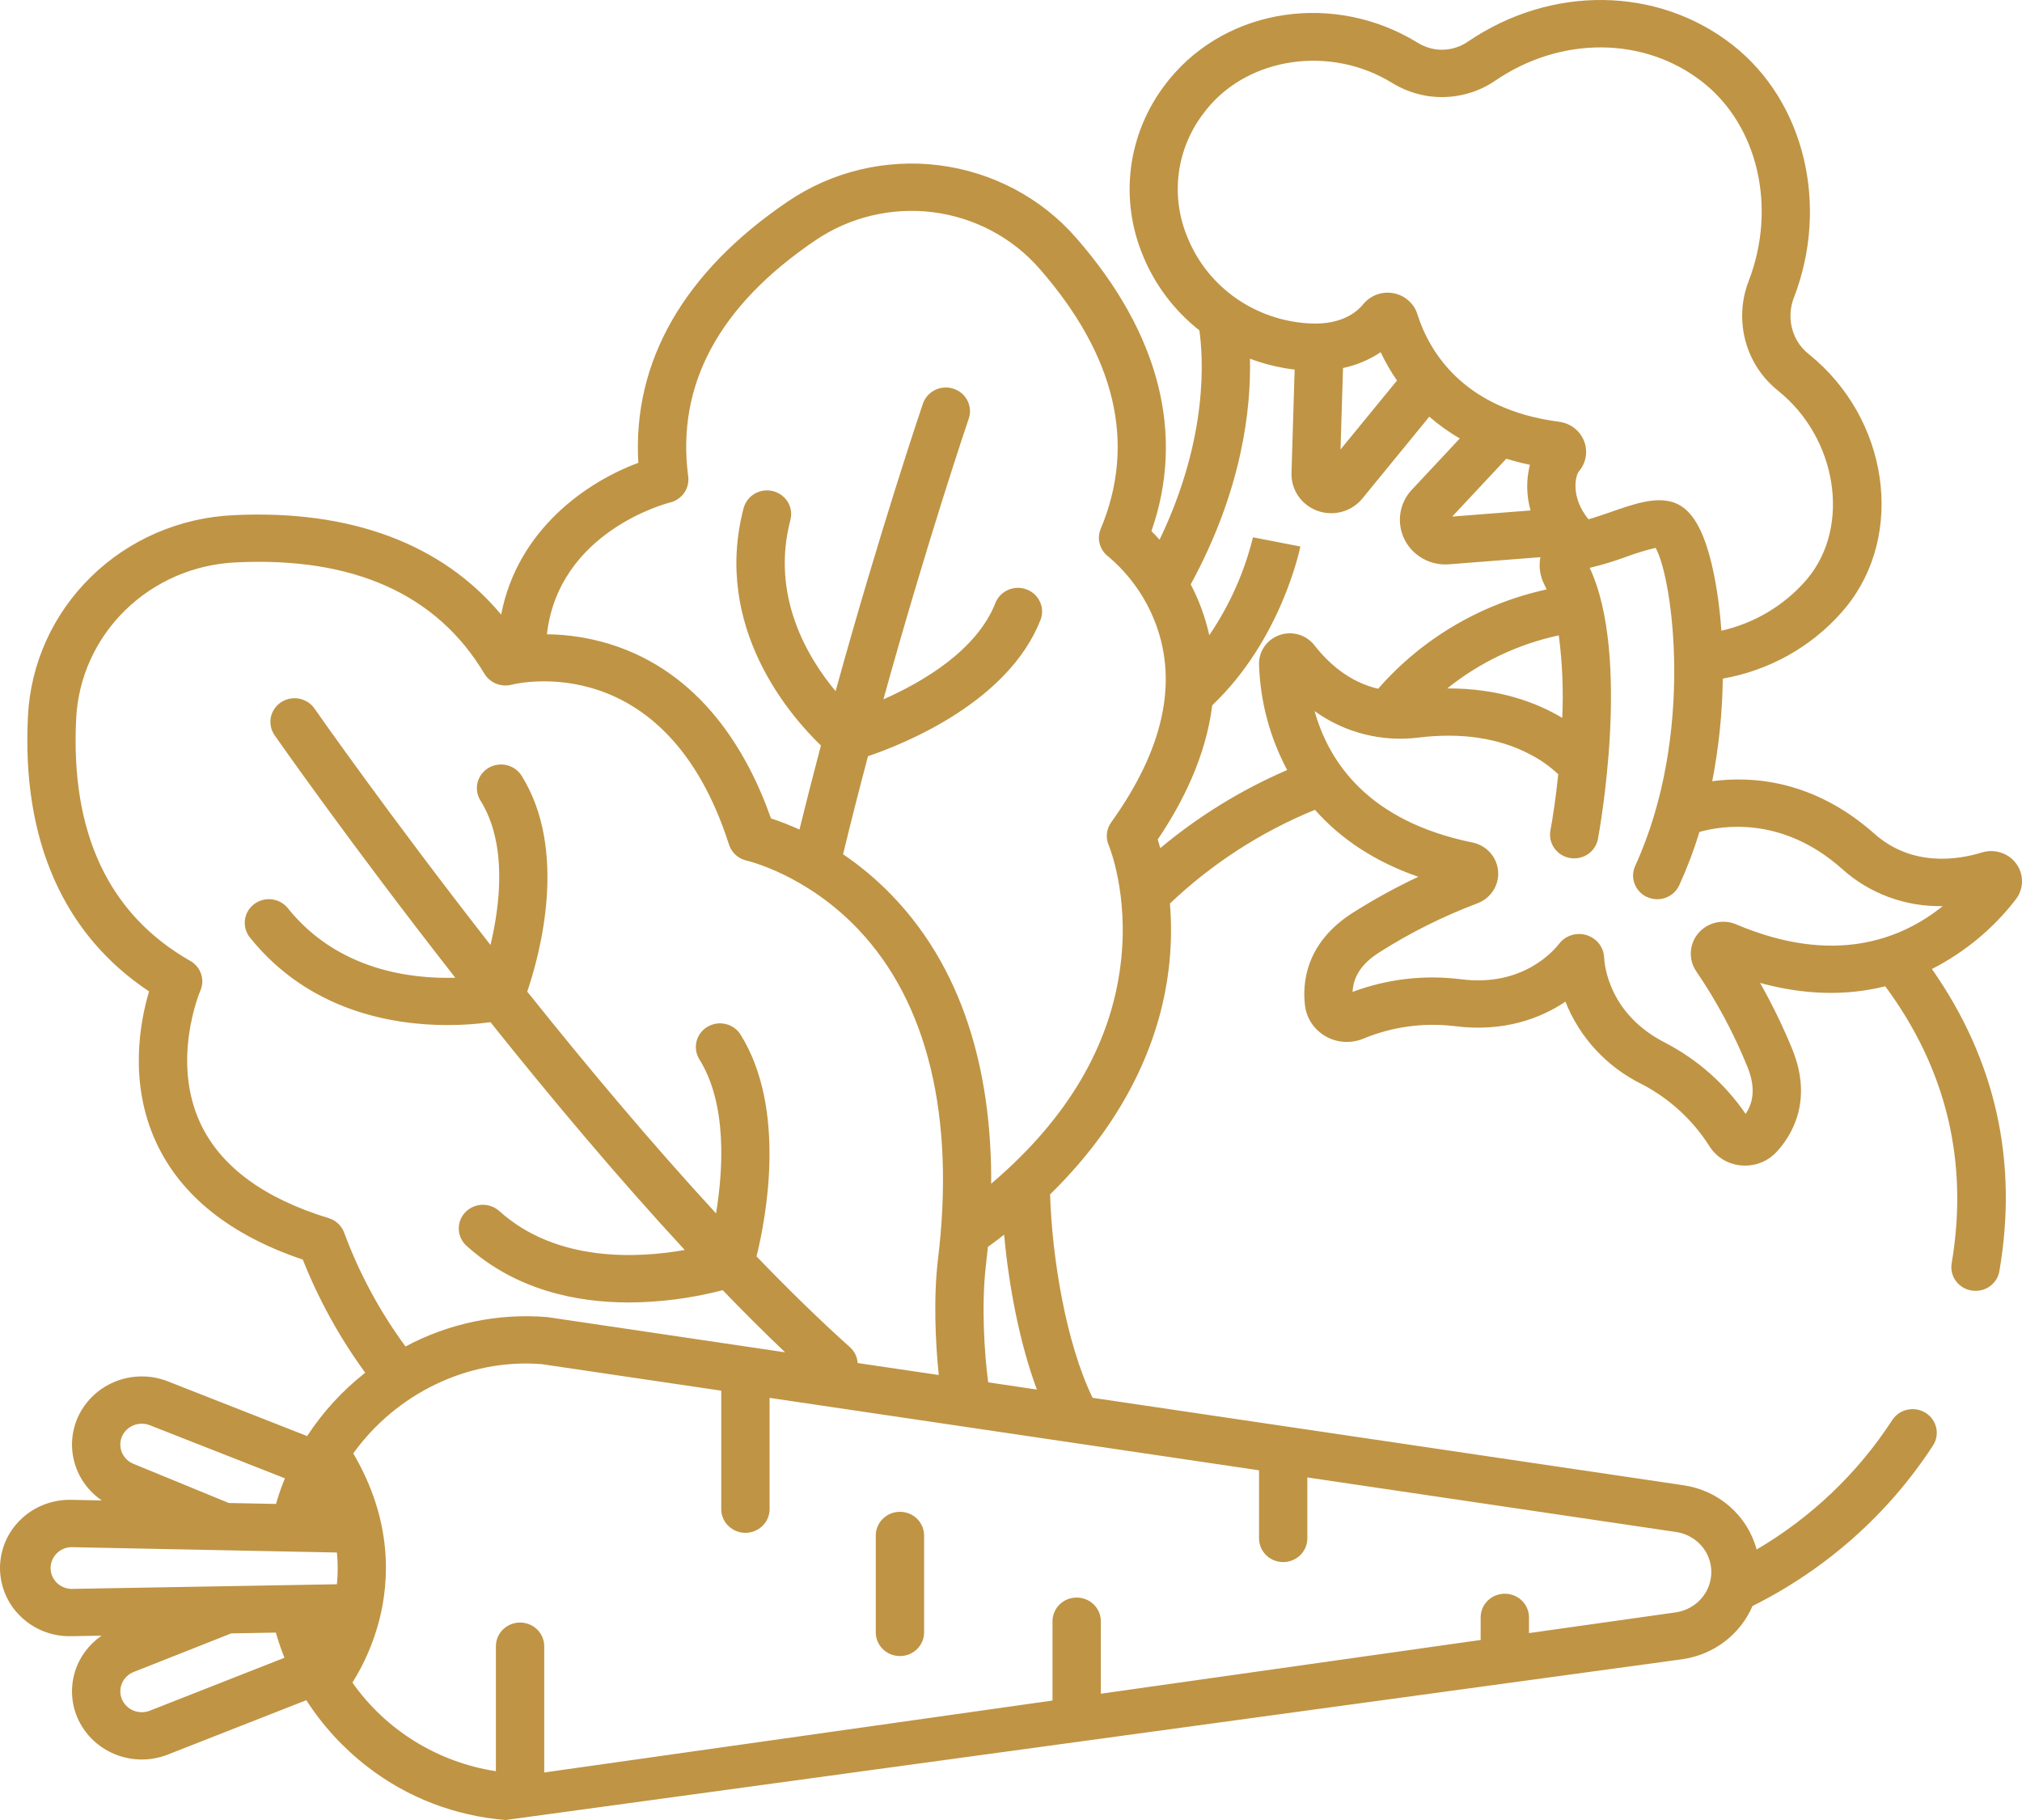
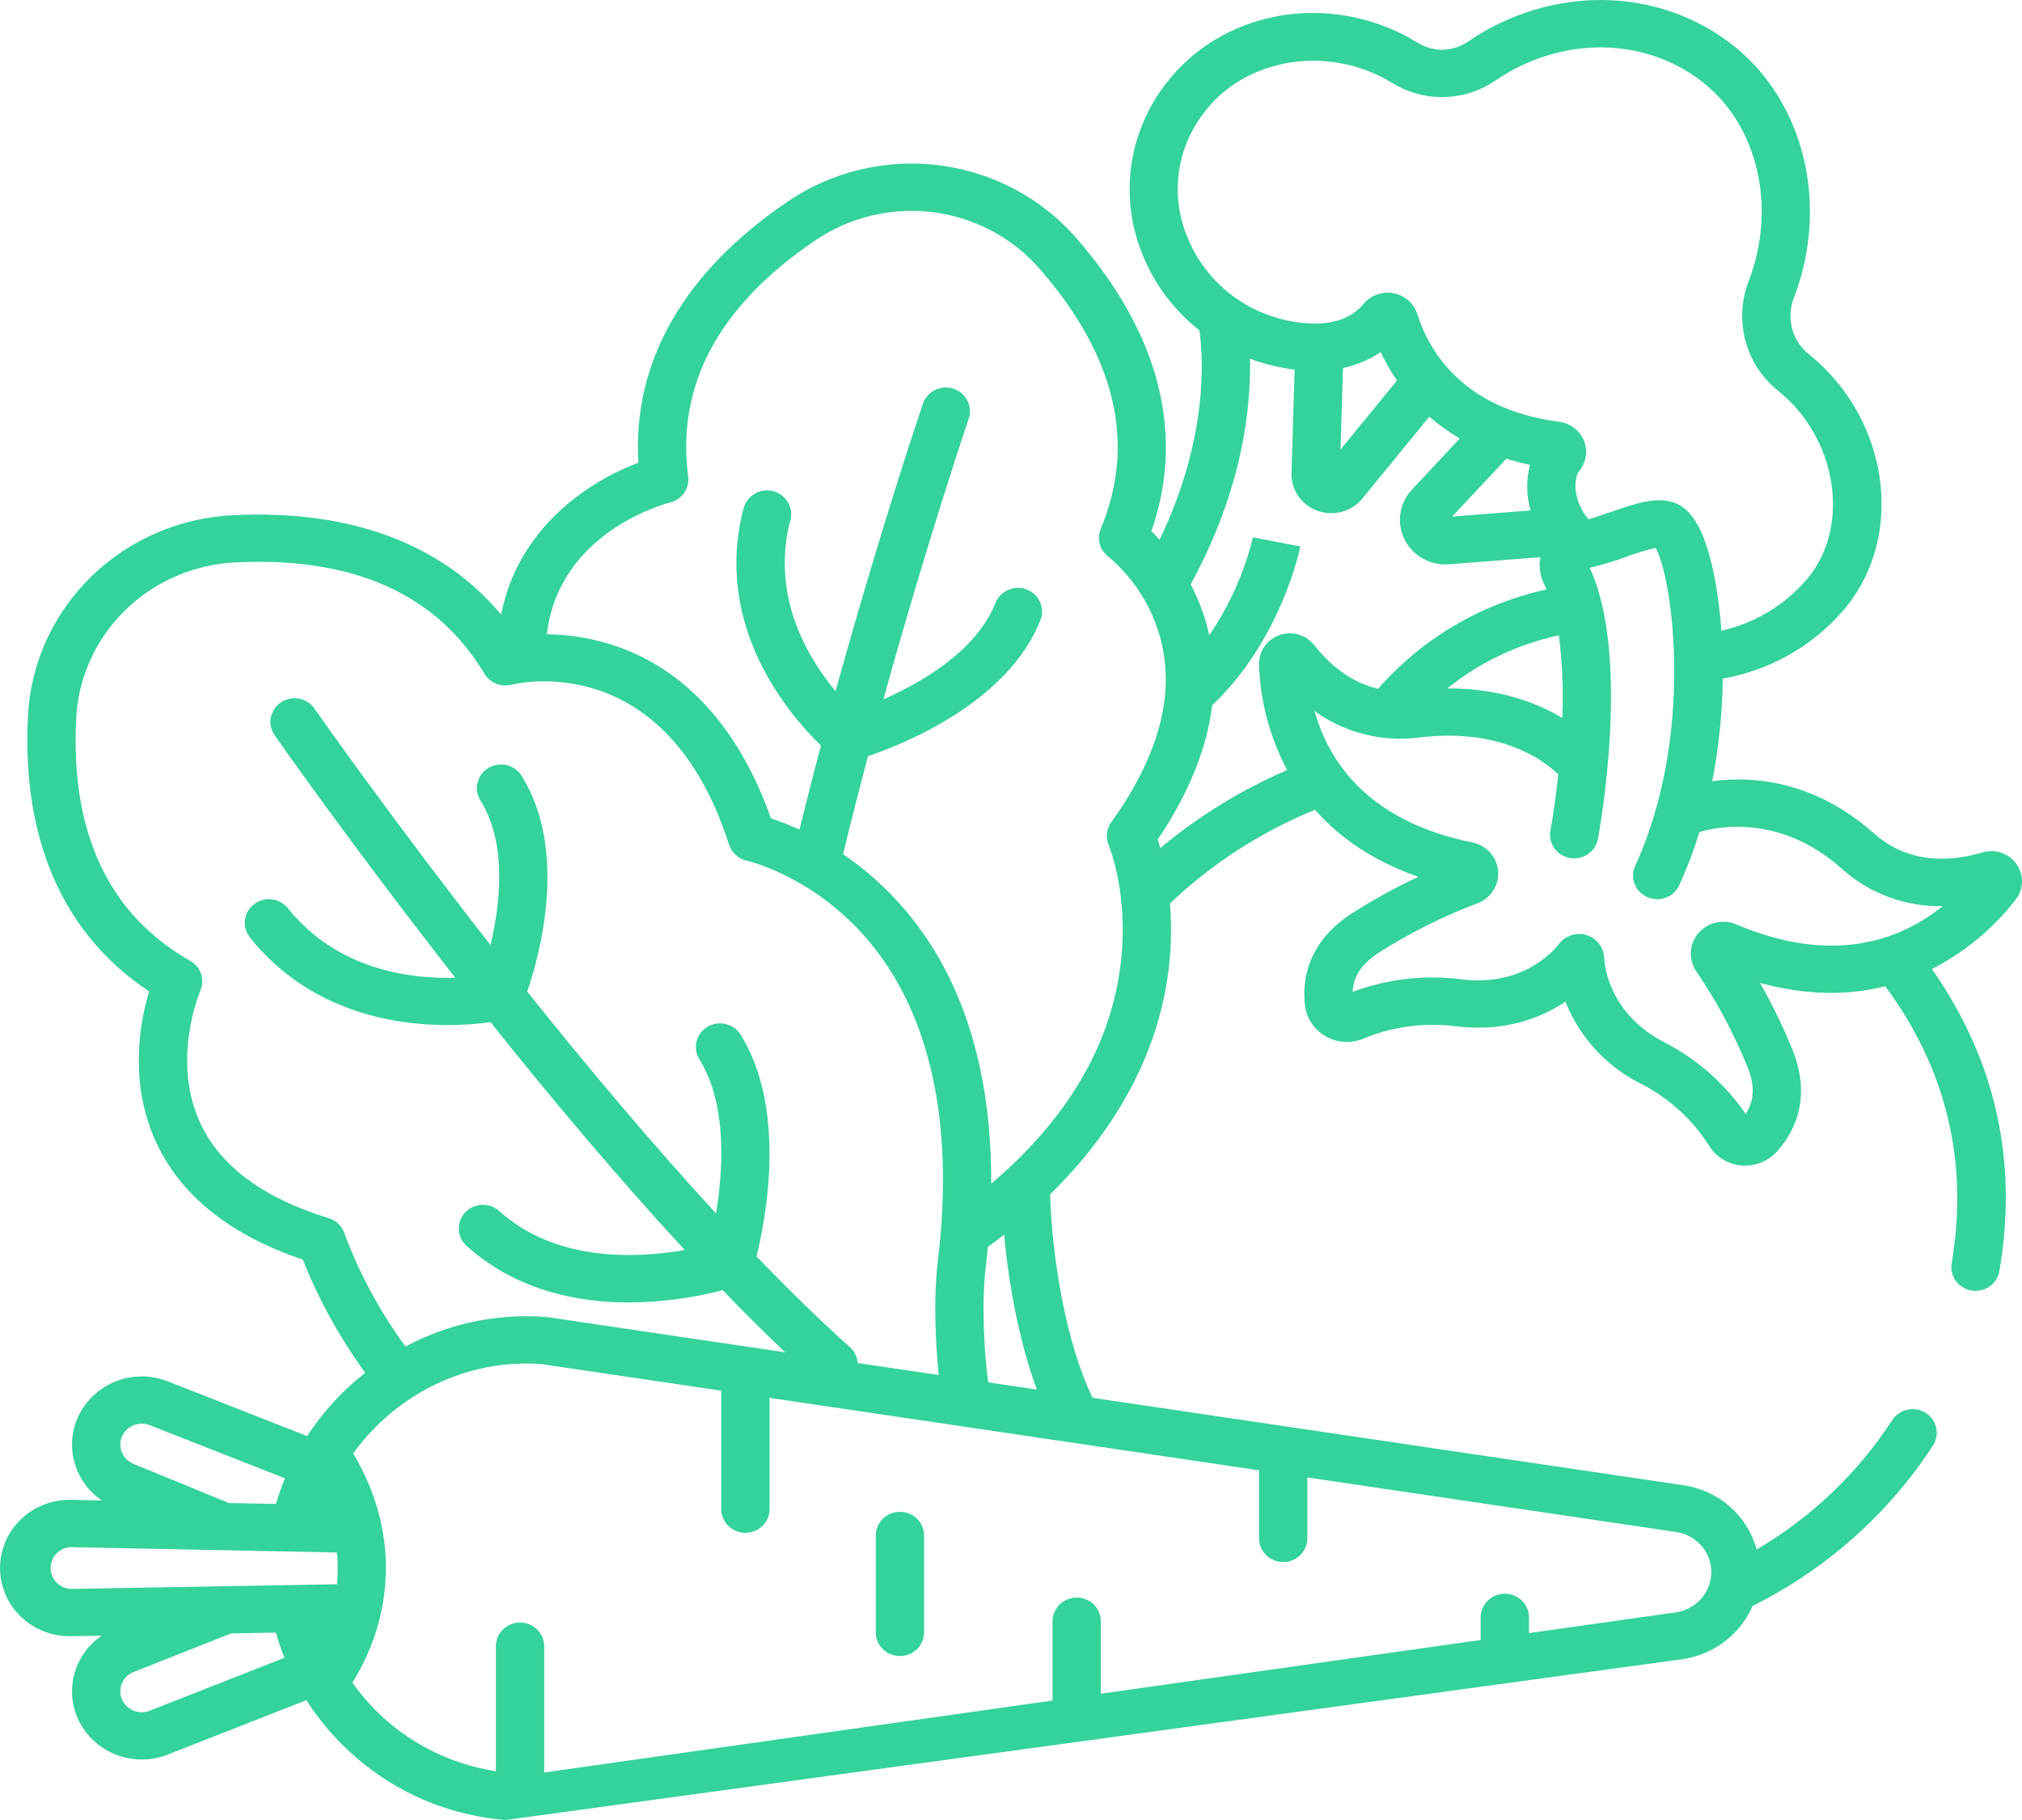
<svg xmlns="http://www.w3.org/2000/svg" width="40" height="36" viewBox="0 0 40 36" fill="none">
-   <path d="M17.803 32.757C17.93 32.757 18.051 32.708 18.141 32.62C18.23 32.532 18.281 32.413 18.281 32.289V30.372C18.281 30.248 18.23 30.129 18.141 30.041C18.051 29.953 17.93 29.904 17.803 29.904C17.676 29.904 17.555 29.953 17.465 30.041C17.375 30.129 17.325 30.248 17.325 30.372V32.289C17.325 32.413 17.375 32.532 17.465 32.62C17.555 32.708 17.676 32.757 17.803 32.757Z" fill="#BF9444" />
-   <path d="M1.409 32.364H1.417L2.009 32.354C1.755 32.529 1.569 32.782 1.481 33.073C1.393 33.365 1.408 33.677 1.524 33.959C1.662 34.29 1.927 34.555 2.264 34.695C2.6 34.836 2.98 34.839 3.319 34.706L6.06 33.63C6.384 34.135 6.794 34.581 7.273 34.95C8.057 35.556 9.006 35.921 10.002 36L33.287 32.819C33.591 32.774 33.877 32.654 34.119 32.47C34.361 32.285 34.55 32.043 34.669 31.767C36.127 31.04 37.359 29.945 38.238 28.594C38.307 28.49 38.33 28.363 38.303 28.241C38.276 28.12 38.201 28.014 38.094 27.947C37.987 27.88 37.858 27.857 37.734 27.884C37.61 27.91 37.502 27.984 37.434 28.088C36.755 29.135 35.836 30.012 34.75 30.65C34.663 30.322 34.478 30.026 34.22 29.8C33.962 29.573 33.642 29.427 33.299 29.378L21.614 27.649C21.083 26.554 20.812 24.87 20.773 23.626C22.43 22.003 22.976 20.361 23.119 19.171C23.171 18.74 23.18 18.305 23.144 17.872C23.973 17.083 24.946 16.454 26.013 16.018C26.533 16.607 27.217 17.051 28.058 17.343C27.612 17.552 27.18 17.79 26.764 18.053C25.817 18.654 25.763 19.461 25.816 19.888C25.831 20.014 25.875 20.135 25.947 20.241C26.018 20.347 26.113 20.435 26.225 20.499C26.337 20.563 26.462 20.6 26.592 20.608C26.721 20.616 26.85 20.594 26.97 20.545C27.539 20.308 28.163 20.223 28.777 20.297C29.769 20.424 30.496 20.13 30.968 19.813C31.249 20.525 31.79 21.108 32.487 21.449C33.031 21.734 33.489 22.155 33.815 22.67C33.882 22.777 33.974 22.868 34.083 22.935C34.193 23.001 34.317 23.042 34.445 23.053C34.471 23.055 34.498 23.056 34.524 23.056C34.641 23.056 34.757 23.032 34.863 22.986C34.97 22.939 35.066 22.871 35.144 22.786C35.44 22.466 35.873 21.778 35.455 20.753C35.271 20.303 35.058 19.865 34.818 19.442C35.686 19.681 36.515 19.703 37.295 19.509C38.507 21.148 38.947 22.985 38.609 24.987C38.597 25.055 38.601 25.123 38.619 25.189C38.637 25.255 38.67 25.315 38.715 25.367C38.76 25.419 38.816 25.461 38.879 25.49C38.942 25.518 39.01 25.533 39.08 25.533H39.081C39.194 25.534 39.303 25.495 39.389 25.424C39.475 25.353 39.533 25.255 39.552 25.146C39.926 22.973 39.479 20.969 38.218 19.167C38.868 18.835 39.434 18.365 39.876 17.792C39.954 17.691 39.998 17.569 40 17.442C40.002 17.315 39.964 17.191 39.889 17.088C39.815 16.984 39.709 16.906 39.586 16.866C39.464 16.825 39.331 16.824 39.208 16.862C38.733 17.008 37.825 17.153 37.081 16.492C35.879 15.425 34.654 15.347 33.872 15.453C34.002 14.783 34.072 14.104 34.081 13.423C34.996 13.262 35.827 12.799 36.434 12.109C36.462 12.078 36.489 12.046 36.516 12.013C37.695 10.568 37.361 8.276 35.787 7.009C35.687 6.931 35.604 6.835 35.542 6.725L35.531 6.704C35.466 6.578 35.428 6.439 35.421 6.298C35.414 6.156 35.437 6.014 35.49 5.882C36.192 4.051 35.692 1.998 34.273 0.888C32.789 -0.272 30.685 -0.298 29.038 0.824C28.846 0.957 28.608 1.01 28.377 0.972C28.256 0.951 28.141 0.906 28.038 0.841C26.407 -0.157 24.303 0.149 23.144 1.554C23.117 1.586 23.091 1.619 23.066 1.652C22.692 2.135 22.454 2.704 22.375 3.305C22.297 3.906 22.381 4.516 22.618 5.075C22.855 5.646 23.236 6.148 23.726 6.534C23.797 7.024 23.924 8.631 22.939 10.675C22.882 10.612 22.828 10.555 22.778 10.506C23.447 8.59 22.938 6.593 21.293 4.71C20.604 3.917 19.637 3.404 18.582 3.27C17.528 3.136 16.459 3.391 15.586 3.985C13.525 5.38 12.509 7.16 12.628 9.155C11.624 9.525 10.24 10.463 9.914 12.157C8.743 10.755 6.933 10.078 4.623 10.19C3.561 10.238 2.555 10.671 1.803 11.407C1.05 12.142 0.604 13.125 0.553 14.165C0.427 16.613 1.255 18.486 2.949 19.61C2.77 20.21 2.539 21.421 3.096 22.611C3.587 23.659 4.56 24.433 5.99 24.915C6.305 25.708 6.72 26.46 7.225 27.153C6.775 27.506 6.386 27.93 6.076 28.406L3.319 27.323C2.979 27.19 2.6 27.194 2.264 27.334C1.928 27.474 1.662 27.739 1.524 28.07C1.408 28.353 1.393 28.666 1.482 28.959C1.571 29.251 1.758 29.505 2.014 29.679L1.419 29.667H1.409C1.225 29.663 1.043 29.695 0.872 29.761C0.701 29.827 0.546 29.925 0.415 30.051C0.283 30.177 0.179 30.327 0.108 30.492C0.037 30.658 0 30.836 0 31.016C0 31.196 0.037 31.373 0.108 31.539C0.179 31.705 0.283 31.855 0.415 31.98C0.546 32.106 0.701 32.205 0.872 32.271C1.043 32.337 1.225 32.369 1.409 32.364V32.364ZM36.438 17.185C36.98 17.675 37.695 17.939 38.432 17.923C37.6 18.593 36.27 19.099 34.348 18.285C34.221 18.23 34.079 18.218 33.943 18.249C33.808 18.281 33.687 18.354 33.597 18.459C33.508 18.563 33.456 18.694 33.449 18.83C33.441 18.966 33.479 19.1 33.557 19.214C33.96 19.806 34.299 20.438 34.567 21.099C34.717 21.467 34.707 21.775 34.533 22.034C34.127 21.44 33.577 20.954 32.931 20.62C31.843 20.061 31.742 19.119 31.733 18.936C31.728 18.837 31.692 18.741 31.63 18.662C31.567 18.584 31.481 18.526 31.384 18.496C31.287 18.467 31.183 18.468 31.086 18.498C30.989 18.529 30.904 18.588 30.843 18.668C30.732 18.812 30.115 19.526 28.901 19.37C28.176 19.278 27.44 19.364 26.758 19.62C26.77 19.311 26.944 19.055 27.284 18.839C27.894 18.451 28.545 18.125 29.224 17.869C29.354 17.821 29.465 17.732 29.539 17.617C29.613 17.502 29.648 17.366 29.636 17.23C29.625 17.094 29.569 16.965 29.477 16.863C29.385 16.761 29.261 16.691 29.125 16.664C27.074 16.245 26.289 15.081 26.006 14.065C26.6 14.495 27.341 14.682 28.073 14.588C28.914 14.487 29.651 14.598 30.264 14.919C30.47 15.024 30.659 15.158 30.826 15.315C30.778 15.778 30.718 16.176 30.669 16.437C30.65 16.558 30.679 16.681 30.751 16.781C30.823 16.881 30.932 16.949 31.055 16.971C31.178 16.993 31.304 16.967 31.408 16.899C31.511 16.831 31.583 16.726 31.609 16.606C31.637 16.457 32.272 12.991 31.448 11.232C31.696 11.173 31.939 11.1 32.178 11.011C32.365 10.941 32.557 10.883 32.752 10.837C33.084 11.417 33.536 14.528 32.35 17.123C32.324 17.179 32.309 17.24 32.306 17.302C32.304 17.364 32.314 17.425 32.337 17.483C32.359 17.541 32.392 17.594 32.436 17.64C32.479 17.685 32.531 17.721 32.589 17.746C32.647 17.771 32.709 17.785 32.772 17.787C32.835 17.788 32.898 17.778 32.957 17.755C33.016 17.733 33.07 17.699 33.115 17.656C33.161 17.613 33.197 17.562 33.222 17.505C33.377 17.164 33.51 16.814 33.619 16.456C34.066 16.33 35.257 16.135 36.438 17.185ZM28.63 13.617C29.271 13.102 30.027 12.742 30.837 12.567C30.907 13.108 30.93 13.655 30.905 14.2C30.404 13.899 29.656 13.613 28.63 13.617ZM23.502 4.721C23.325 4.312 23.262 3.865 23.319 3.425C23.376 2.984 23.552 2.567 23.829 2.215C23.848 2.19 23.867 2.166 23.887 2.141C24.729 1.121 26.329 0.899 27.531 1.635C27.74 1.765 27.973 1.853 28.216 1.895C28.695 1.974 29.186 1.866 29.583 1.593C30.881 0.709 32.526 0.72 33.677 1.62C34.776 2.479 35.153 4.097 34.595 5.554C34.495 5.809 34.451 6.083 34.467 6.356C34.482 6.63 34.557 6.897 34.685 7.14L34.697 7.161C34.817 7.381 34.981 7.575 35.179 7.732C36.339 8.665 36.614 10.393 35.769 11.429C35.749 11.453 35.729 11.477 35.708 11.501C35.275 11.989 34.696 12.33 34.053 12.476C33.991 11.605 33.831 10.895 33.64 10.492C33.491 10.178 33.306 9.993 33.074 9.928C32.726 9.829 32.324 9.968 31.859 10.13C31.712 10.18 31.563 10.232 31.424 10.272C31.068 9.84 31.163 9.413 31.233 9.326C31.304 9.243 31.351 9.143 31.369 9.037C31.387 8.93 31.375 8.821 31.335 8.72C31.295 8.62 31.228 8.532 31.141 8.465C31.054 8.399 30.951 8.356 30.841 8.342C28.907 8.093 28.255 6.902 28.039 6.214C28.006 6.109 27.944 6.015 27.861 5.943C27.778 5.87 27.676 5.82 27.566 5.8C27.456 5.779 27.343 5.788 27.238 5.826C27.134 5.864 27.041 5.929 26.971 6.014C26.786 6.239 26.407 6.484 25.657 6.373C25.181 6.306 24.732 6.118 24.354 5.828C23.976 5.538 23.683 5.157 23.502 4.721ZM30.278 10.097L28.728 10.218L29.799 9.073C29.946 9.119 30.102 9.159 30.265 9.194C30.19 9.491 30.194 9.802 30.278 10.097ZM27.636 7.527L26.519 8.891L26.568 7.279C26.835 7.223 27.088 7.117 27.313 6.966C27.405 7.161 27.513 7.349 27.636 7.527H27.636ZM24.727 7.095C24.981 7.19 25.245 7.258 25.515 7.298C25.547 7.303 25.579 7.307 25.611 7.31L25.549 9.357C25.544 9.519 25.591 9.678 25.683 9.812C25.775 9.946 25.908 10.048 26.063 10.104C26.218 10.16 26.387 10.166 26.546 10.123C26.705 10.08 26.846 9.988 26.95 9.862L28.275 8.242C28.462 8.404 28.663 8.548 28.878 8.673L27.93 9.687C27.811 9.813 27.733 9.97 27.705 10.139C27.677 10.308 27.699 10.481 27.769 10.637C27.839 10.794 27.954 10.927 28.101 11.021C28.247 11.115 28.418 11.165 28.593 11.165C28.617 11.165 28.641 11.164 28.665 11.162L30.473 11.021C30.437 11.206 30.465 11.397 30.552 11.565C30.567 11.595 30.582 11.627 30.596 11.659C29.297 11.943 28.127 12.633 27.263 13.624C26.687 13.49 26.271 13.109 26.001 12.762C25.923 12.662 25.814 12.588 25.69 12.552C25.566 12.516 25.434 12.519 25.312 12.562C25.19 12.604 25.085 12.684 25.013 12.788C24.94 12.893 24.903 13.017 24.907 13.144C24.929 13.871 25.119 14.585 25.463 15.231C24.554 15.624 23.709 16.144 22.953 16.776C22.936 16.712 22.919 16.654 22.903 16.604C23.392 15.883 23.855 14.962 23.981 13.951C25.336 12.662 25.709 10.887 25.724 10.81L24.787 10.628C24.617 11.318 24.324 11.974 23.922 12.565C23.845 12.215 23.722 11.877 23.555 11.559C24.584 9.673 24.75 8.055 24.727 7.095H24.727ZM13.257 9.939C13.37 9.911 13.469 9.843 13.535 9.749C13.601 9.654 13.629 9.539 13.614 9.425C13.375 7.617 14.221 6.046 16.129 4.755C16.808 4.293 17.639 4.094 18.459 4.198C19.279 4.302 20.031 4.702 20.567 5.318C22.073 7.043 22.48 8.773 21.775 10.461C21.735 10.557 21.728 10.662 21.756 10.762C21.784 10.861 21.844 10.949 21.928 11.011C22.349 11.368 22.67 11.824 22.862 12.336C23.305 13.514 23.009 14.836 21.982 16.266C21.936 16.33 21.907 16.406 21.898 16.484C21.889 16.563 21.901 16.643 21.932 16.716C21.936 16.725 22.337 17.683 22.17 19.063C21.976 20.674 21.115 22.134 19.608 23.414C19.619 21.494 19.197 19.311 17.633 17.699C17.343 17.4 17.024 17.132 16.678 16.897C16.838 16.237 17.004 15.587 17.171 14.958C17.908 14.708 19.945 13.883 20.583 12.264C20.629 12.148 20.626 12.02 20.574 11.906C20.523 11.793 20.428 11.704 20.309 11.659C20.191 11.614 20.06 11.617 19.944 11.668C19.828 11.718 19.737 11.812 19.692 11.927C19.319 12.872 18.242 13.495 17.476 13.833C18.346 10.69 19.152 8.316 19.163 8.284C19.183 8.226 19.192 8.164 19.188 8.102C19.183 8.041 19.167 7.981 19.139 7.925C19.111 7.87 19.072 7.82 19.025 7.78C18.977 7.739 18.922 7.708 18.862 7.689C18.802 7.669 18.739 7.661 18.676 7.666C18.613 7.67 18.552 7.687 18.495 7.715C18.439 7.743 18.389 7.781 18.348 7.828C18.307 7.875 18.276 7.929 18.256 7.988C18.245 8.02 17.417 10.459 16.53 13.672C15.972 13.002 15.243 11.784 15.636 10.284C15.668 10.164 15.649 10.037 15.585 9.93C15.52 9.823 15.415 9.746 15.292 9.715C15.169 9.684 15.039 9.702 14.93 9.765C14.821 9.829 14.742 9.932 14.71 10.052C14.095 12.402 15.632 14.161 16.24 14.746C16.097 15.287 15.954 15.844 15.815 16.409C15.632 16.325 15.444 16.251 15.252 16.188C14.788 14.871 13.864 13.292 12.053 12.737C11.653 12.615 11.238 12.551 10.819 12.546C11.051 10.524 13.162 9.963 13.257 9.939ZM20.512 27.486L19.549 27.343C19.471 26.77 19.412 25.789 19.504 25.026C19.518 24.908 19.531 24.787 19.543 24.664C19.653 24.584 19.761 24.503 19.864 24.422C19.956 25.434 20.168 26.558 20.512 27.486ZM6.814 24.397C6.79 24.326 6.75 24.261 6.695 24.208C6.641 24.156 6.575 24.117 6.502 24.095C5.221 23.704 4.369 23.076 3.968 22.228C3.377 20.974 3.957 19.61 3.963 19.597C4.009 19.492 4.015 19.374 3.978 19.265C3.942 19.156 3.866 19.064 3.764 19.007C2.151 18.088 1.391 16.475 1.507 14.211C1.547 13.403 1.894 12.639 2.479 12.068C3.064 11.497 3.846 11.16 4.671 11.124C6.991 11.011 8.644 11.752 9.584 13.328C9.638 13.416 9.718 13.484 9.815 13.523C9.911 13.562 10.018 13.57 10.119 13.544C10.243 13.513 13.177 12.818 14.422 16.708C14.447 16.786 14.493 16.857 14.555 16.912C14.617 16.968 14.692 17.006 14.774 17.024C14.786 17.027 15.943 17.293 16.977 18.381C18.352 19.827 18.898 22.087 18.555 24.915C18.464 25.668 18.505 26.564 18.571 27.198L16.966 26.961C16.959 26.841 16.904 26.729 16.813 26.647C16.21 26.107 15.59 25.5 14.966 24.852C15.153 24.094 15.567 21.933 14.649 20.463C14.583 20.358 14.477 20.283 14.354 20.255C14.231 20.226 14.102 20.246 13.994 20.311C13.886 20.375 13.809 20.479 13.779 20.599C13.749 20.719 13.769 20.846 13.834 20.952C14.39 21.841 14.305 23.148 14.165 24.001C12.866 22.591 11.579 21.052 10.43 19.614C10.681 18.877 11.242 16.824 10.319 15.345C10.253 15.239 10.146 15.164 10.023 15.135C9.9 15.106 9.77 15.126 9.662 15.19C9.554 15.255 9.477 15.359 9.447 15.48C9.417 15.601 9.438 15.728 9.504 15.834C10.039 16.691 9.894 17.892 9.703 18.692C7.687 16.112 6.25 14.057 6.221 14.015C6.186 13.964 6.141 13.921 6.088 13.887C6.036 13.854 5.977 13.831 5.916 13.819C5.854 13.808 5.791 13.808 5.729 13.821C5.668 13.833 5.609 13.858 5.558 13.892C5.506 13.927 5.461 13.971 5.427 14.023C5.393 14.074 5.369 14.132 5.357 14.192C5.346 14.252 5.346 14.314 5.359 14.374C5.372 14.435 5.397 14.492 5.432 14.542C5.461 14.585 6.938 16.698 9.007 19.34C8.124 19.366 6.678 19.191 5.695 17.965C5.616 17.867 5.502 17.804 5.376 17.789C5.25 17.775 5.124 17.809 5.024 17.886C4.924 17.963 4.86 18.075 4.845 18.198C4.83 18.321 4.865 18.445 4.943 18.543C6.11 19.998 7.762 20.276 8.855 20.276C9.138 20.276 9.422 20.257 9.703 20.219C10.883 21.697 12.209 23.279 13.546 24.725C12.621 24.888 11.012 24.976 9.881 23.958C9.835 23.916 9.781 23.883 9.721 23.861C9.662 23.839 9.599 23.829 9.536 23.831C9.473 23.833 9.411 23.848 9.353 23.874C9.296 23.9 9.244 23.936 9.201 23.982C9.159 24.028 9.126 24.081 9.104 24.139C9.083 24.198 9.073 24.259 9.076 24.321C9.079 24.383 9.095 24.444 9.122 24.5C9.149 24.556 9.187 24.606 9.234 24.647C10.211 25.525 11.419 25.763 12.442 25.763C13.068 25.76 13.692 25.678 14.297 25.52C14.711 25.95 15.124 26.361 15.532 26.749L10.844 26.055C10.834 26.053 10.823 26.052 10.813 26.051C9.844 25.974 8.874 26.177 8.022 26.634C7.516 25.946 7.11 25.193 6.814 24.397ZM6.988 28.749C7.824 27.584 9.238 26.866 10.717 26.983L14.268 27.508V29.852C14.268 29.976 14.319 30.095 14.408 30.182C14.498 30.27 14.62 30.32 14.746 30.32C14.873 30.32 14.994 30.27 15.084 30.182C15.174 30.095 15.224 29.976 15.224 29.852V27.65L24.907 29.083V30.43C24.907 30.554 24.957 30.673 25.047 30.761C25.136 30.849 25.258 30.898 25.385 30.898C25.511 30.898 25.633 30.849 25.722 30.761C25.812 30.673 25.862 30.554 25.862 30.43V29.224L33.156 30.303C33.35 30.331 33.528 30.427 33.657 30.573C33.785 30.719 33.855 30.905 33.854 31.098C33.853 31.291 33.782 31.477 33.653 31.623C33.524 31.769 33.346 31.864 33.151 31.893L30.247 32.303V31.991C30.247 31.867 30.196 31.748 30.107 31.661C30.017 31.573 29.895 31.524 29.769 31.524C29.642 31.524 29.521 31.573 29.431 31.661C29.341 31.748 29.291 31.867 29.291 31.991V32.439L21.777 33.502V32.068C21.777 31.944 21.727 31.825 21.637 31.737C21.547 31.649 21.426 31.6 21.299 31.6C21.172 31.6 21.051 31.649 20.961 31.737C20.872 31.825 20.821 31.944 20.821 32.068V33.637L10.766 35.06V32.562C10.766 32.438 10.715 32.319 10.626 32.231C10.536 32.144 10.415 32.094 10.288 32.094C10.161 32.094 10.04 32.144 9.95 32.231C9.861 32.319 9.81 32.438 9.81 32.562V35.035C9.24 34.947 8.695 34.746 8.207 34.445C7.719 34.143 7.299 33.748 6.972 33.282C7.209 32.903 7.387 32.491 7.499 32.061C7.705 31.272 7.771 30.077 6.988 28.749ZM2.963 33.838C2.859 33.879 2.742 33.878 2.638 33.835C2.535 33.792 2.453 33.71 2.41 33.608C2.39 33.558 2.379 33.505 2.38 33.451C2.38 33.397 2.392 33.343 2.414 33.294C2.435 33.243 2.467 33.198 2.507 33.16C2.547 33.121 2.595 33.091 2.647 33.071L4.574 32.309L5.457 32.293C5.505 32.462 5.562 32.628 5.627 32.791L2.963 33.838ZM2.41 28.42C2.453 28.318 2.535 28.237 2.638 28.194C2.742 28.151 2.859 28.15 2.963 28.191L5.636 29.241C5.568 29.407 5.509 29.576 5.46 29.748L4.527 29.73L2.645 28.957C2.594 28.937 2.547 28.907 2.507 28.869C2.468 28.831 2.436 28.786 2.414 28.736C2.392 28.686 2.381 28.633 2.38 28.579C2.379 28.524 2.39 28.471 2.41 28.42ZM1.405 30.603L6.665 30.709C6.686 30.918 6.686 31.128 6.665 31.337L1.405 31.429C1.297 31.424 1.194 31.379 1.118 31.302C1.043 31.225 1.001 31.123 1.001 31.016C1.001 30.909 1.043 30.807 1.118 30.73C1.193 30.653 1.296 30.607 1.405 30.603Z" fill="#BF9444" />
+   <path d="M17.803 32.757C17.93 32.757 18.051 32.708 18.141 32.62C18.23 32.532 18.281 32.413 18.281 32.289V30.372C18.281 30.248 18.23 30.129 18.141 30.041C18.051 29.953 17.93 29.904 17.803 29.904C17.676 29.904 17.555 29.953 17.465 30.041C17.375 30.129 17.325 30.248 17.325 30.372V32.289C17.325 32.413 17.375 32.532 17.465 32.62C17.555 32.708 17.676 32.757 17.803 32.757Z" fill="#34d399" />
+   <path d="M1.409 32.364H1.417L2.009 32.354C1.755 32.529 1.569 32.782 1.481 33.073C1.393 33.365 1.408 33.677 1.524 33.959C1.662 34.29 1.927 34.555 2.264 34.695C2.6 34.836 2.98 34.839 3.319 34.706L6.06 33.63C6.384 34.135 6.794 34.581 7.273 34.95C8.057 35.556 9.006 35.921 10.002 36L33.287 32.819C33.591 32.774 33.877 32.654 34.119 32.47C34.361 32.285 34.55 32.043 34.669 31.767C36.127 31.04 37.359 29.945 38.238 28.594C38.307 28.49 38.33 28.363 38.303 28.241C38.276 28.12 38.201 28.014 38.094 27.947C37.987 27.88 37.858 27.857 37.734 27.884C37.61 27.91 37.502 27.984 37.434 28.088C36.755 29.135 35.836 30.012 34.75 30.65C34.663 30.322 34.478 30.026 34.22 29.8C33.962 29.573 33.642 29.427 33.299 29.378L21.614 27.649C21.083 26.554 20.812 24.87 20.773 23.626C22.43 22.003 22.976 20.361 23.119 19.171C23.171 18.74 23.18 18.305 23.144 17.872C23.973 17.083 24.946 16.454 26.013 16.018C26.533 16.607 27.217 17.051 28.058 17.343C27.612 17.552 27.18 17.79 26.764 18.053C25.817 18.654 25.763 19.461 25.816 19.888C25.831 20.014 25.875 20.135 25.947 20.241C26.018 20.347 26.113 20.435 26.225 20.499C26.337 20.563 26.462 20.6 26.592 20.608C26.721 20.616 26.85 20.594 26.97 20.545C27.539 20.308 28.163 20.223 28.777 20.297C29.769 20.424 30.496 20.13 30.968 19.813C31.249 20.525 31.79 21.108 32.487 21.449C33.031 21.734 33.489 22.155 33.815 22.67C33.882 22.777 33.974 22.868 34.083 22.935C34.193 23.001 34.317 23.042 34.445 23.053C34.471 23.055 34.498 23.056 34.524 23.056C34.641 23.056 34.757 23.032 34.863 22.986C34.97 22.939 35.066 22.871 35.144 22.786C35.44 22.466 35.873 21.778 35.455 20.753C35.271 20.303 35.058 19.865 34.818 19.442C35.686 19.681 36.515 19.703 37.295 19.509C38.507 21.148 38.947 22.985 38.609 24.987C38.597 25.055 38.601 25.123 38.619 25.189C38.637 25.255 38.67 25.315 38.715 25.367C38.76 25.419 38.816 25.461 38.879 25.49C38.942 25.518 39.01 25.533 39.08 25.533H39.081C39.194 25.534 39.303 25.495 39.389 25.424C39.475 25.353 39.533 25.255 39.552 25.146C39.926 22.973 39.479 20.969 38.218 19.167C38.868 18.835 39.434 18.365 39.876 17.792C39.954 17.691 39.998 17.569 40 17.442C40.002 17.315 39.964 17.191 39.889 17.088C39.815 16.984 39.709 16.906 39.586 16.866C39.464 16.825 39.331 16.824 39.208 16.862C38.733 17.008 37.825 17.153 37.081 16.492C35.879 15.425 34.654 15.347 33.872 15.453C34.002 14.783 34.072 14.104 34.081 13.423C34.996 13.262 35.827 12.799 36.434 12.109C36.462 12.078 36.489 12.046 36.516 12.013C37.695 10.568 37.361 8.276 35.787 7.009C35.687 6.931 35.604 6.835 35.542 6.725L35.531 6.704C35.466 6.578 35.428 6.439 35.421 6.298C35.414 6.156 35.437 6.014 35.49 5.882C36.192 4.051 35.692 1.998 34.273 0.888C32.789 -0.272 30.685 -0.298 29.038 0.824C28.846 0.957 28.608 1.01 28.377 0.972C28.256 0.951 28.141 0.906 28.038 0.841C26.407 -0.157 24.303 0.149 23.144 1.554C23.117 1.586 23.091 1.619 23.066 1.652C22.692 2.135 22.454 2.704 22.375 3.305C22.297 3.906 22.381 4.516 22.618 5.075C22.855 5.646 23.236 6.148 23.726 6.534C23.797 7.024 23.924 8.631 22.939 10.675C22.882 10.612 22.828 10.555 22.778 10.506C23.447 8.59 22.938 6.593 21.293 4.71C20.604 3.917 19.637 3.404 18.582 3.27C17.528 3.136 16.459 3.391 15.586 3.985C13.525 5.38 12.509 7.16 12.628 9.155C11.624 9.525 10.24 10.463 9.914 12.157C8.743 10.755 6.933 10.078 4.623 10.19C3.561 10.238 2.555 10.671 1.803 11.407C1.05 12.142 0.604 13.125 0.553 14.165C0.427 16.613 1.255 18.486 2.949 19.61C2.77 20.21 2.539 21.421 3.096 22.611C3.587 23.659 4.56 24.433 5.99 24.915C6.305 25.708 6.72 26.46 7.225 27.153C6.775 27.506 6.386 27.93 6.076 28.406L3.319 27.323C2.979 27.19 2.6 27.194 2.264 27.334C1.928 27.474 1.662 27.739 1.524 28.07C1.408 28.353 1.393 28.666 1.482 28.959C1.571 29.251 1.758 29.505 2.014 29.679L1.419 29.667H1.409C1.225 29.663 1.043 29.695 0.872 29.761C0.701 29.827 0.546 29.925 0.415 30.051C0.283 30.177 0.179 30.327 0.108 30.492C0.037 30.658 0 30.836 0 31.016C0 31.196 0.037 31.373 0.108 31.539C0.179 31.705 0.283 31.855 0.415 31.98C0.546 32.106 0.701 32.205 0.872 32.271C1.043 32.337 1.225 32.369 1.409 32.364V32.364ZM36.438 17.185C36.98 17.675 37.695 17.939 38.432 17.923C37.6 18.593 36.27 19.099 34.348 18.285C34.221 18.23 34.079 18.218 33.943 18.249C33.808 18.281 33.687 18.354 33.597 18.459C33.508 18.563 33.456 18.694 33.449 18.83C33.441 18.966 33.479 19.1 33.557 19.214C33.96 19.806 34.299 20.438 34.567 21.099C34.717 21.467 34.707 21.775 34.533 22.034C34.127 21.44 33.577 20.954 32.931 20.62C31.843 20.061 31.742 19.119 31.733 18.936C31.728 18.837 31.692 18.741 31.63 18.662C31.567 18.584 31.481 18.526 31.384 18.496C31.287 18.467 31.183 18.468 31.086 18.498C30.989 18.529 30.904 18.588 30.843 18.668C30.732 18.812 30.115 19.526 28.901 19.37C28.176 19.278 27.44 19.364 26.758 19.62C26.77 19.311 26.944 19.055 27.284 18.839C27.894 18.451 28.545 18.125 29.224 17.869C29.354 17.821 29.465 17.732 29.539 17.617C29.613 17.502 29.648 17.366 29.636 17.23C29.625 17.094 29.569 16.965 29.477 16.863C29.385 16.761 29.261 16.691 29.125 16.664C27.074 16.245 26.289 15.081 26.006 14.065C26.6 14.495 27.341 14.682 28.073 14.588C28.914 14.487 29.651 14.598 30.264 14.919C30.47 15.024 30.659 15.158 30.826 15.315C30.778 15.778 30.718 16.176 30.669 16.437C30.65 16.558 30.679 16.681 30.751 16.781C30.823 16.881 30.932 16.949 31.055 16.971C31.178 16.993 31.304 16.967 31.408 16.899C31.511 16.831 31.583 16.726 31.609 16.606C31.637 16.457 32.272 12.991 31.448 11.232C31.696 11.173 31.939 11.1 32.178 11.011C32.365 10.941 32.557 10.883 32.752 10.837C33.084 11.417 33.536 14.528 32.35 17.123C32.324 17.179 32.309 17.24 32.306 17.302C32.304 17.364 32.314 17.425 32.337 17.483C32.359 17.541 32.392 17.594 32.436 17.64C32.479 17.685 32.531 17.721 32.589 17.746C32.647 17.771 32.709 17.785 32.772 17.787C32.835 17.788 32.898 17.778 32.957 17.755C33.016 17.733 33.07 17.699 33.115 17.656C33.161 17.613 33.197 17.562 33.222 17.505C33.377 17.164 33.51 16.814 33.619 16.456C34.066 16.33 35.257 16.135 36.438 17.185ZM28.63 13.617C29.271 13.102 30.027 12.742 30.837 12.567C30.907 13.108 30.93 13.655 30.905 14.2C30.404 13.899 29.656 13.613 28.63 13.617ZM23.502 4.721C23.325 4.312 23.262 3.865 23.319 3.425C23.376 2.984 23.552 2.567 23.829 2.215C23.848 2.19 23.867 2.166 23.887 2.141C24.729 1.121 26.329 0.899 27.531 1.635C27.74 1.765 27.973 1.853 28.216 1.895C28.695 1.974 29.186 1.866 29.583 1.593C30.881 0.709 32.526 0.72 33.677 1.62C34.776 2.479 35.153 4.097 34.595 5.554C34.495 5.809 34.451 6.083 34.467 6.356C34.482 6.63 34.557 6.897 34.685 7.14L34.697 7.161C34.817 7.381 34.981 7.575 35.179 7.732C36.339 8.665 36.614 10.393 35.769 11.429C35.749 11.453 35.729 11.477 35.708 11.501C35.275 11.989 34.696 12.33 34.053 12.476C33.991 11.605 33.831 10.895 33.64 10.492C33.491 10.178 33.306 9.993 33.074 9.928C32.726 9.829 32.324 9.968 31.859 10.13C31.712 10.18 31.563 10.232 31.424 10.272C31.068 9.84 31.163 9.413 31.233 9.326C31.304 9.243 31.351 9.143 31.369 9.037C31.387 8.93 31.375 8.821 31.335 8.72C31.295 8.62 31.228 8.532 31.141 8.465C31.054 8.399 30.951 8.356 30.841 8.342C28.907 8.093 28.255 6.902 28.039 6.214C28.006 6.109 27.944 6.015 27.861 5.943C27.778 5.87 27.676 5.82 27.566 5.8C27.456 5.779 27.343 5.788 27.238 5.826C27.134 5.864 27.041 5.929 26.971 6.014C26.786 6.239 26.407 6.484 25.657 6.373C25.181 6.306 24.732 6.118 24.354 5.828C23.976 5.538 23.683 5.157 23.502 4.721ZM30.278 10.097L28.728 10.218L29.799 9.073C29.946 9.119 30.102 9.159 30.265 9.194C30.19 9.491 30.194 9.802 30.278 10.097ZM27.636 7.527L26.519 8.891L26.568 7.279C26.835 7.223 27.088 7.117 27.313 6.966C27.405 7.161 27.513 7.349 27.636 7.527H27.636ZM24.727 7.095C24.981 7.19 25.245 7.258 25.515 7.298C25.547 7.303 25.579 7.307 25.611 7.31L25.549 9.357C25.544 9.519 25.591 9.678 25.683 9.812C25.775 9.946 25.908 10.048 26.063 10.104C26.218 10.16 26.387 10.166 26.546 10.123C26.705 10.08 26.846 9.988 26.95 9.862L28.275 8.242C28.462 8.404 28.663 8.548 28.878 8.673L27.93 9.687C27.811 9.813 27.733 9.97 27.705 10.139C27.677 10.308 27.699 10.481 27.769 10.637C27.839 10.794 27.954 10.927 28.101 11.021C28.247 11.115 28.418 11.165 28.593 11.165C28.617 11.165 28.641 11.164 28.665 11.162L30.473 11.021C30.437 11.206 30.465 11.397 30.552 11.565C30.567 11.595 30.582 11.627 30.596 11.659C29.297 11.943 28.127 12.633 27.263 13.624C26.687 13.49 26.271 13.109 26.001 12.762C25.923 12.662 25.814 12.588 25.69 12.552C25.566 12.516 25.434 12.519 25.312 12.562C25.19 12.604 25.085 12.684 25.013 12.788C24.94 12.893 24.903 13.017 24.907 13.144C24.929 13.871 25.119 14.585 25.463 15.231C24.554 15.624 23.709 16.144 22.953 16.776C22.936 16.712 22.919 16.654 22.903 16.604C23.392 15.883 23.855 14.962 23.981 13.951C25.336 12.662 25.709 10.887 25.724 10.81L24.787 10.628C24.617 11.318 24.324 11.974 23.922 12.565C23.845 12.215 23.722 11.877 23.555 11.559C24.584 9.673 24.75 8.055 24.727 7.095H24.727ZM13.257 9.939C13.37 9.911 13.469 9.843 13.535 9.749C13.601 9.654 13.629 9.539 13.614 9.425C13.375 7.617 14.221 6.046 16.129 4.755C16.808 4.293 17.639 4.094 18.459 4.198C19.279 4.302 20.031 4.702 20.567 5.318C22.073 7.043 22.48 8.773 21.775 10.461C21.735 10.557 21.728 10.662 21.756 10.762C21.784 10.861 21.844 10.949 21.928 11.011C22.349 11.368 22.67 11.824 22.862 12.336C23.305 13.514 23.009 14.836 21.982 16.266C21.936 16.33 21.907 16.406 21.898 16.484C21.889 16.563 21.901 16.643 21.932 16.716C21.936 16.725 22.337 17.683 22.17 19.063C21.976 20.674 21.115 22.134 19.608 23.414C19.619 21.494 19.197 19.311 17.633 17.699C17.343 17.4 17.024 17.132 16.678 16.897C16.838 16.237 17.004 15.587 17.171 14.958C17.908 14.708 19.945 13.883 20.583 12.264C20.629 12.148 20.626 12.02 20.574 11.906C20.523 11.793 20.428 11.704 20.309 11.659C20.191 11.614 20.06 11.617 19.944 11.668C19.828 11.718 19.737 11.812 19.692 11.927C19.319 12.872 18.242 13.495 17.476 13.833C18.346 10.69 19.152 8.316 19.163 8.284C19.183 8.226 19.192 8.164 19.188 8.102C19.183 8.041 19.167 7.981 19.139 7.925C19.111 7.87 19.072 7.82 19.025 7.78C18.977 7.739 18.922 7.708 18.862 7.689C18.802 7.669 18.739 7.661 18.676 7.666C18.613 7.67 18.552 7.687 18.495 7.715C18.439 7.743 18.389 7.781 18.348 7.828C18.307 7.875 18.276 7.929 18.256 7.988C18.245 8.02 17.417 10.459 16.53 13.672C15.972 13.002 15.243 11.784 15.636 10.284C15.668 10.164 15.649 10.037 15.585 9.93C15.52 9.823 15.415 9.746 15.292 9.715C15.169 9.684 15.039 9.702 14.93 9.765C14.821 9.829 14.742 9.932 14.71 10.052C14.095 12.402 15.632 14.161 16.24 14.746C16.097 15.287 15.954 15.844 15.815 16.409C15.632 16.325 15.444 16.251 15.252 16.188C14.788 14.871 13.864 13.292 12.053 12.737C11.653 12.615 11.238 12.551 10.819 12.546C11.051 10.524 13.162 9.963 13.257 9.939ZM20.512 27.486L19.549 27.343C19.471 26.77 19.412 25.789 19.504 25.026C19.518 24.908 19.531 24.787 19.543 24.664C19.653 24.584 19.761 24.503 19.864 24.422C19.956 25.434 20.168 26.558 20.512 27.486ZM6.814 24.397C6.79 24.326 6.75 24.261 6.695 24.208C6.641 24.156 6.575 24.117 6.502 24.095C5.221 23.704 4.369 23.076 3.968 22.228C3.377 20.974 3.957 19.61 3.963 19.597C4.009 19.492 4.015 19.374 3.978 19.265C3.942 19.156 3.866 19.064 3.764 19.007C2.151 18.088 1.391 16.475 1.507 14.211C1.547 13.403 1.894 12.639 2.479 12.068C3.064 11.497 3.846 11.16 4.671 11.124C6.991 11.011 8.644 11.752 9.584 13.328C9.638 13.416 9.718 13.484 9.815 13.523C9.911 13.562 10.018 13.57 10.119 13.544C10.243 13.513 13.177 12.818 14.422 16.708C14.447 16.786 14.493 16.857 14.555 16.912C14.617 16.968 14.692 17.006 14.774 17.024C14.786 17.027 15.943 17.293 16.977 18.381C18.352 19.827 18.898 22.087 18.555 24.915C18.464 25.668 18.505 26.564 18.571 27.198L16.966 26.961C16.959 26.841 16.904 26.729 16.813 26.647C16.21 26.107 15.59 25.5 14.966 24.852C15.153 24.094 15.567 21.933 14.649 20.463C14.583 20.358 14.477 20.283 14.354 20.255C14.231 20.226 14.102 20.246 13.994 20.311C13.886 20.375 13.809 20.479 13.779 20.599C13.749 20.719 13.769 20.846 13.834 20.952C14.39 21.841 14.305 23.148 14.165 24.001C12.866 22.591 11.579 21.052 10.43 19.614C10.681 18.877 11.242 16.824 10.319 15.345C10.253 15.239 10.146 15.164 10.023 15.135C9.9 15.106 9.77 15.126 9.662 15.19C9.554 15.255 9.477 15.359 9.447 15.48C9.417 15.601 9.438 15.728 9.504 15.834C10.039 16.691 9.894 17.892 9.703 18.692C7.687 16.112 6.25 14.057 6.221 14.015C6.186 13.964 6.141 13.921 6.088 13.887C6.036 13.854 5.977 13.831 5.916 13.819C5.854 13.808 5.791 13.808 5.729 13.821C5.668 13.833 5.609 13.858 5.558 13.892C5.506 13.927 5.461 13.971 5.427 14.023C5.393 14.074 5.369 14.132 5.357 14.192C5.346 14.252 5.346 14.314 5.359 14.374C5.372 14.435 5.397 14.492 5.432 14.542C5.461 14.585 6.938 16.698 9.007 19.34C8.124 19.366 6.678 19.191 5.695 17.965C5.616 17.867 5.502 17.804 5.376 17.789C5.25 17.775 5.124 17.809 5.024 17.886C4.924 17.963 4.86 18.075 4.845 18.198C4.83 18.321 4.865 18.445 4.943 18.543C6.11 19.998 7.762 20.276 8.855 20.276C9.138 20.276 9.422 20.257 9.703 20.219C10.883 21.697 12.209 23.279 13.546 24.725C12.621 24.888 11.012 24.976 9.881 23.958C9.835 23.916 9.781 23.883 9.721 23.861C9.662 23.839 9.599 23.829 9.536 23.831C9.473 23.833 9.411 23.848 9.353 23.874C9.296 23.9 9.244 23.936 9.201 23.982C9.159 24.028 9.126 24.081 9.104 24.139C9.083 24.198 9.073 24.259 9.076 24.321C9.079 24.383 9.095 24.444 9.122 24.5C9.149 24.556 9.187 24.606 9.234 24.647C10.211 25.525 11.419 25.763 12.442 25.763C13.068 25.76 13.692 25.678 14.297 25.52C14.711 25.95 15.124 26.361 15.532 26.749L10.844 26.055C10.834 26.053 10.823 26.052 10.813 26.051C9.844 25.974 8.874 26.177 8.022 26.634C7.516 25.946 7.11 25.193 6.814 24.397ZM6.988 28.749C7.824 27.584 9.238 26.866 10.717 26.983L14.268 27.508V29.852C14.268 29.976 14.319 30.095 14.408 30.182C14.498 30.27 14.62 30.32 14.746 30.32C14.873 30.32 14.994 30.27 15.084 30.182C15.174 30.095 15.224 29.976 15.224 29.852V27.65L24.907 29.083V30.43C24.907 30.554 24.957 30.673 25.047 30.761C25.136 30.849 25.258 30.898 25.385 30.898C25.511 30.898 25.633 30.849 25.722 30.761C25.812 30.673 25.862 30.554 25.862 30.43V29.224L33.156 30.303C33.35 30.331 33.528 30.427 33.657 30.573C33.785 30.719 33.855 30.905 33.854 31.098C33.853 31.291 33.782 31.477 33.653 31.623C33.524 31.769 33.346 31.864 33.151 31.893L30.247 32.303V31.991C30.247 31.867 30.196 31.748 30.107 31.661C30.017 31.573 29.895 31.524 29.769 31.524C29.642 31.524 29.521 31.573 29.431 31.661C29.341 31.748 29.291 31.867 29.291 31.991V32.439L21.777 33.502V32.068C21.777 31.944 21.727 31.825 21.637 31.737C21.547 31.649 21.426 31.6 21.299 31.6C21.172 31.6 21.051 31.649 20.961 31.737C20.872 31.825 20.821 31.944 20.821 32.068V33.637L10.766 35.06V32.562C10.766 32.438 10.715 32.319 10.626 32.231C10.536 32.144 10.415 32.094 10.288 32.094C10.161 32.094 10.04 32.144 9.95 32.231C9.861 32.319 9.81 32.438 9.81 32.562V35.035C9.24 34.947 8.695 34.746 8.207 34.445C7.719 34.143 7.299 33.748 6.972 33.282C7.209 32.903 7.387 32.491 7.499 32.061C7.705 31.272 7.771 30.077 6.988 28.749ZM2.963 33.838C2.859 33.879 2.742 33.878 2.638 33.835C2.535 33.792 2.453 33.71 2.41 33.608C2.39 33.558 2.379 33.505 2.38 33.451C2.38 33.397 2.392 33.343 2.414 33.294C2.435 33.243 2.467 33.198 2.507 33.16C2.547 33.121 2.595 33.091 2.647 33.071L4.574 32.309L5.457 32.293C5.505 32.462 5.562 32.628 5.627 32.791L2.963 33.838ZM2.41 28.42C2.453 28.318 2.535 28.237 2.638 28.194C2.742 28.151 2.859 28.15 2.963 28.191L5.636 29.241C5.568 29.407 5.509 29.576 5.46 29.748L4.527 29.73L2.645 28.957C2.594 28.937 2.547 28.907 2.507 28.869C2.468 28.831 2.436 28.786 2.414 28.736C2.392 28.686 2.381 28.633 2.38 28.579C2.379 28.524 2.39 28.471 2.41 28.42ZM1.405 30.603L6.665 30.709C6.686 30.918 6.686 31.128 6.665 31.337L1.405 31.429C1.297 31.424 1.194 31.379 1.118 31.302C1.043 31.225 1.001 31.123 1.001 31.016C1.001 30.909 1.043 30.807 1.118 30.73C1.193 30.653 1.296 30.607 1.405 30.603Z" fill="#34d399" />
</svg>
